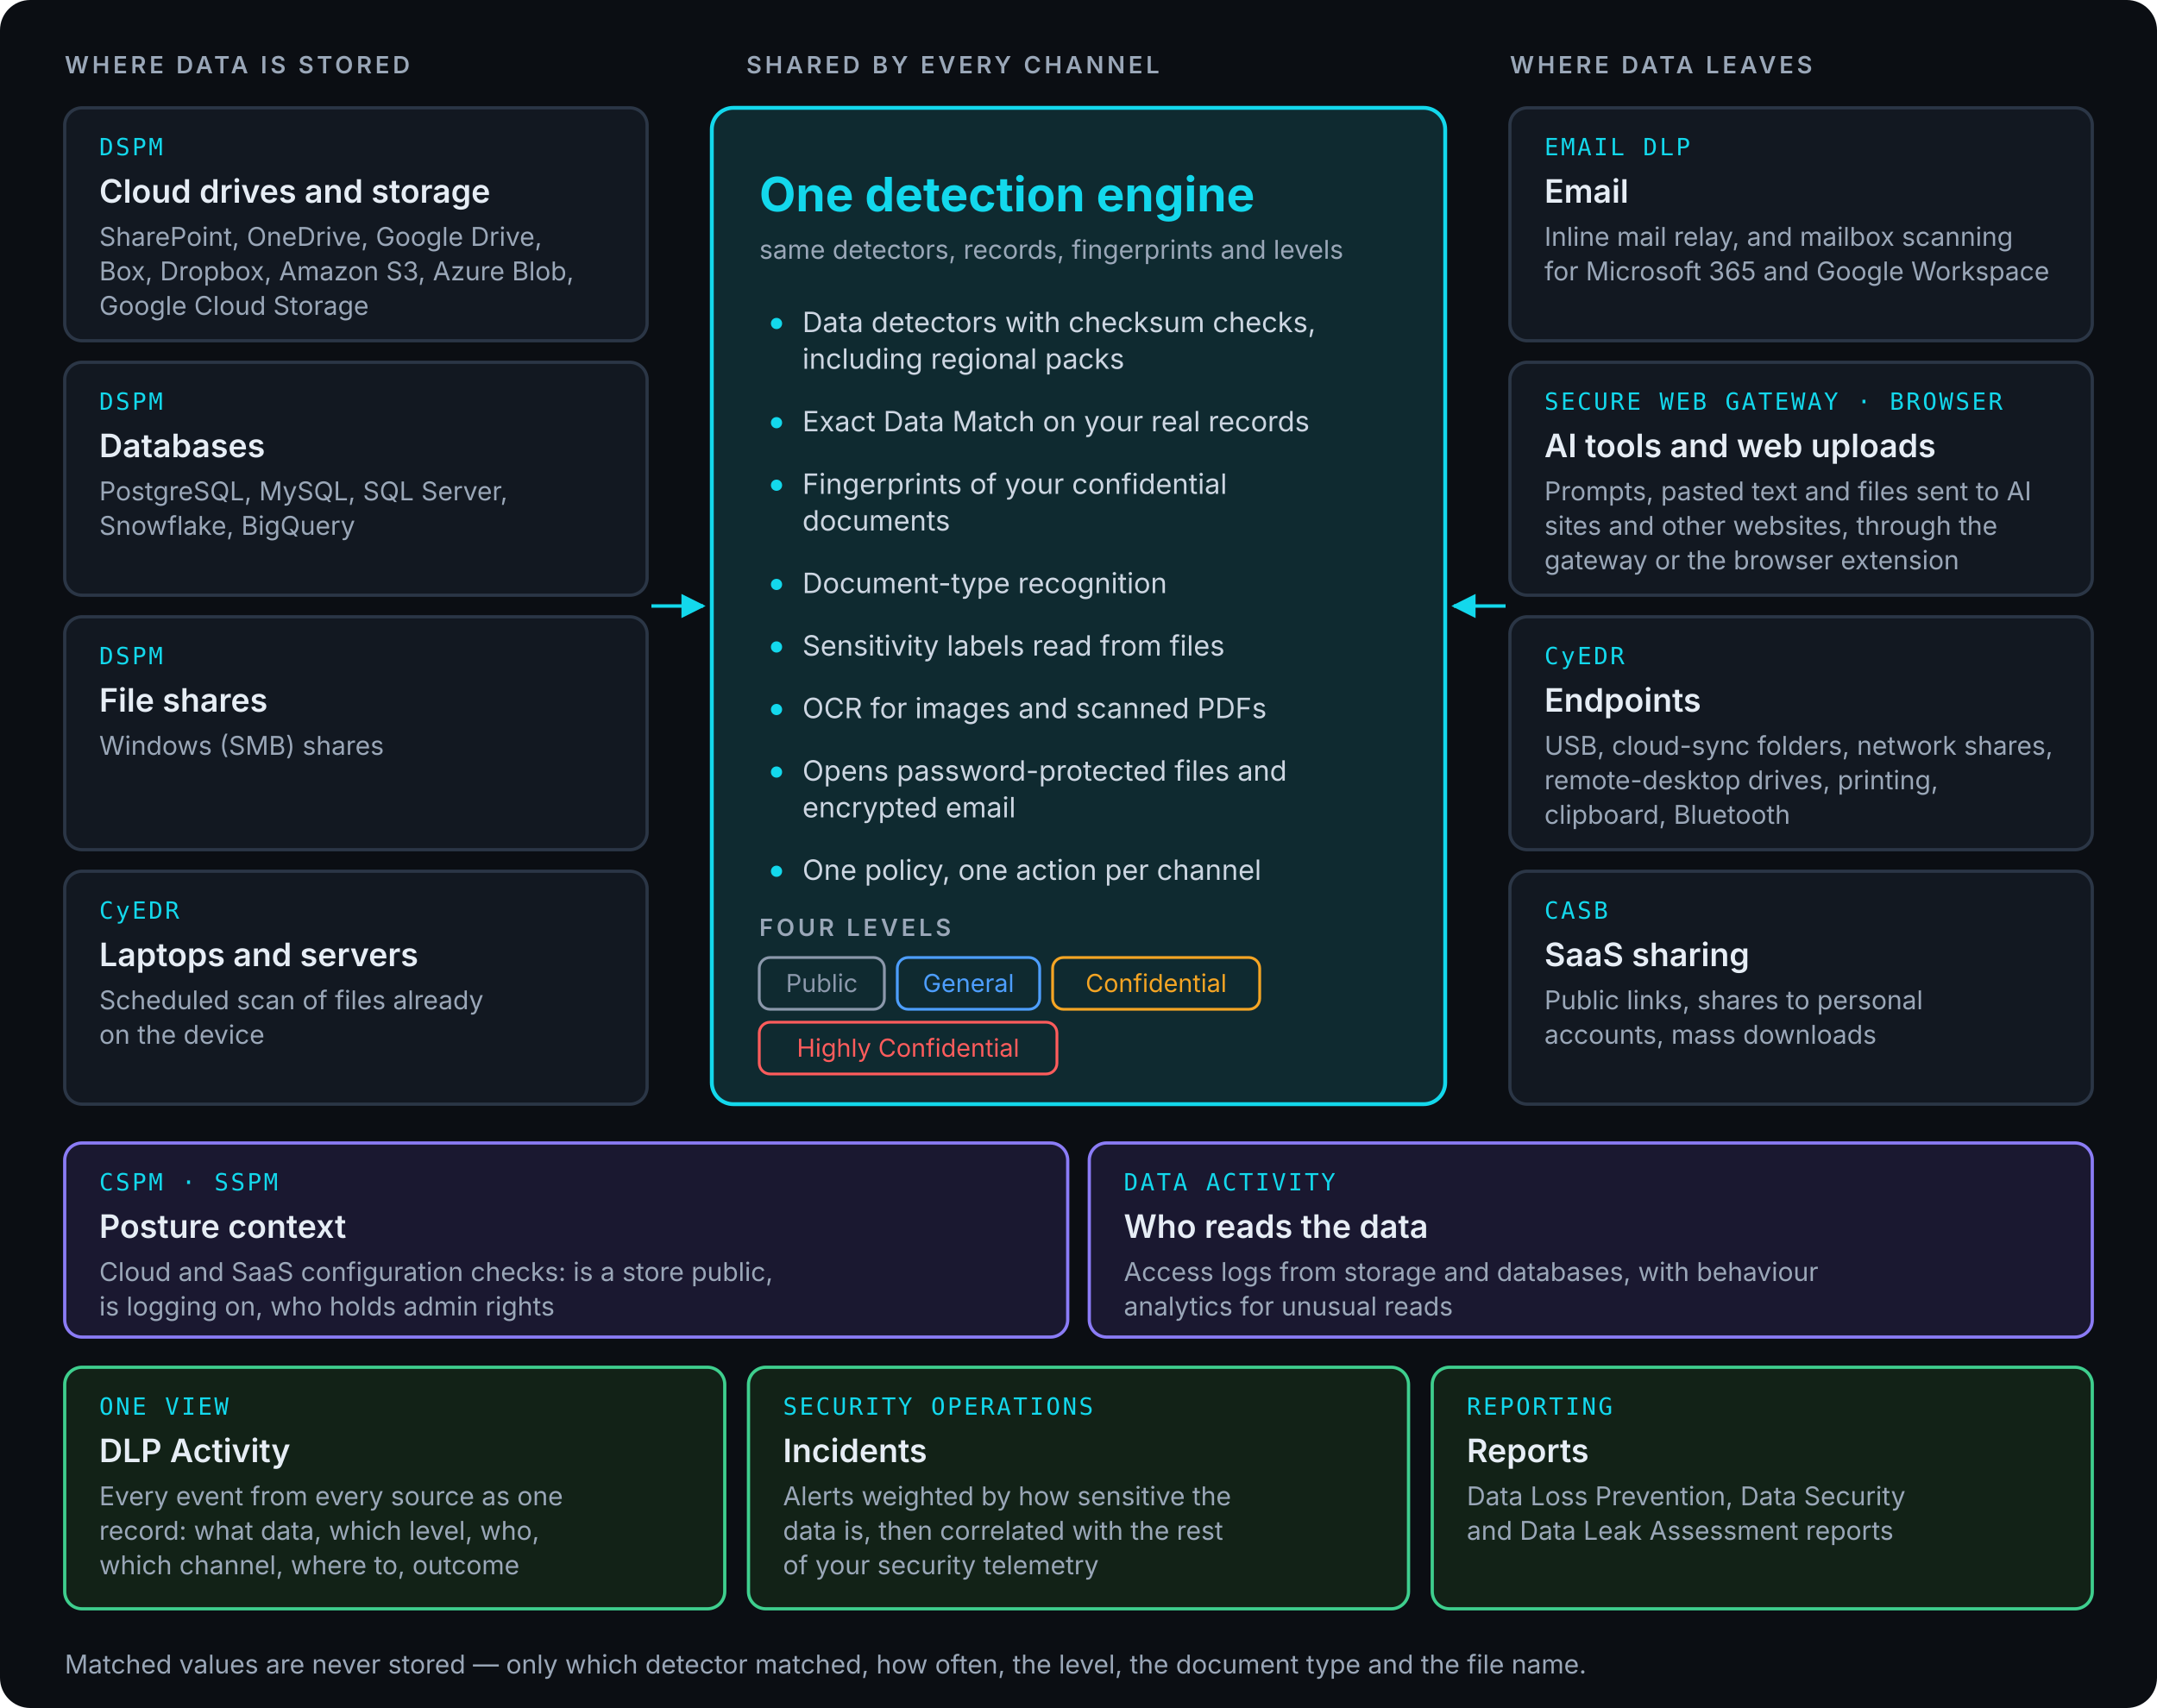
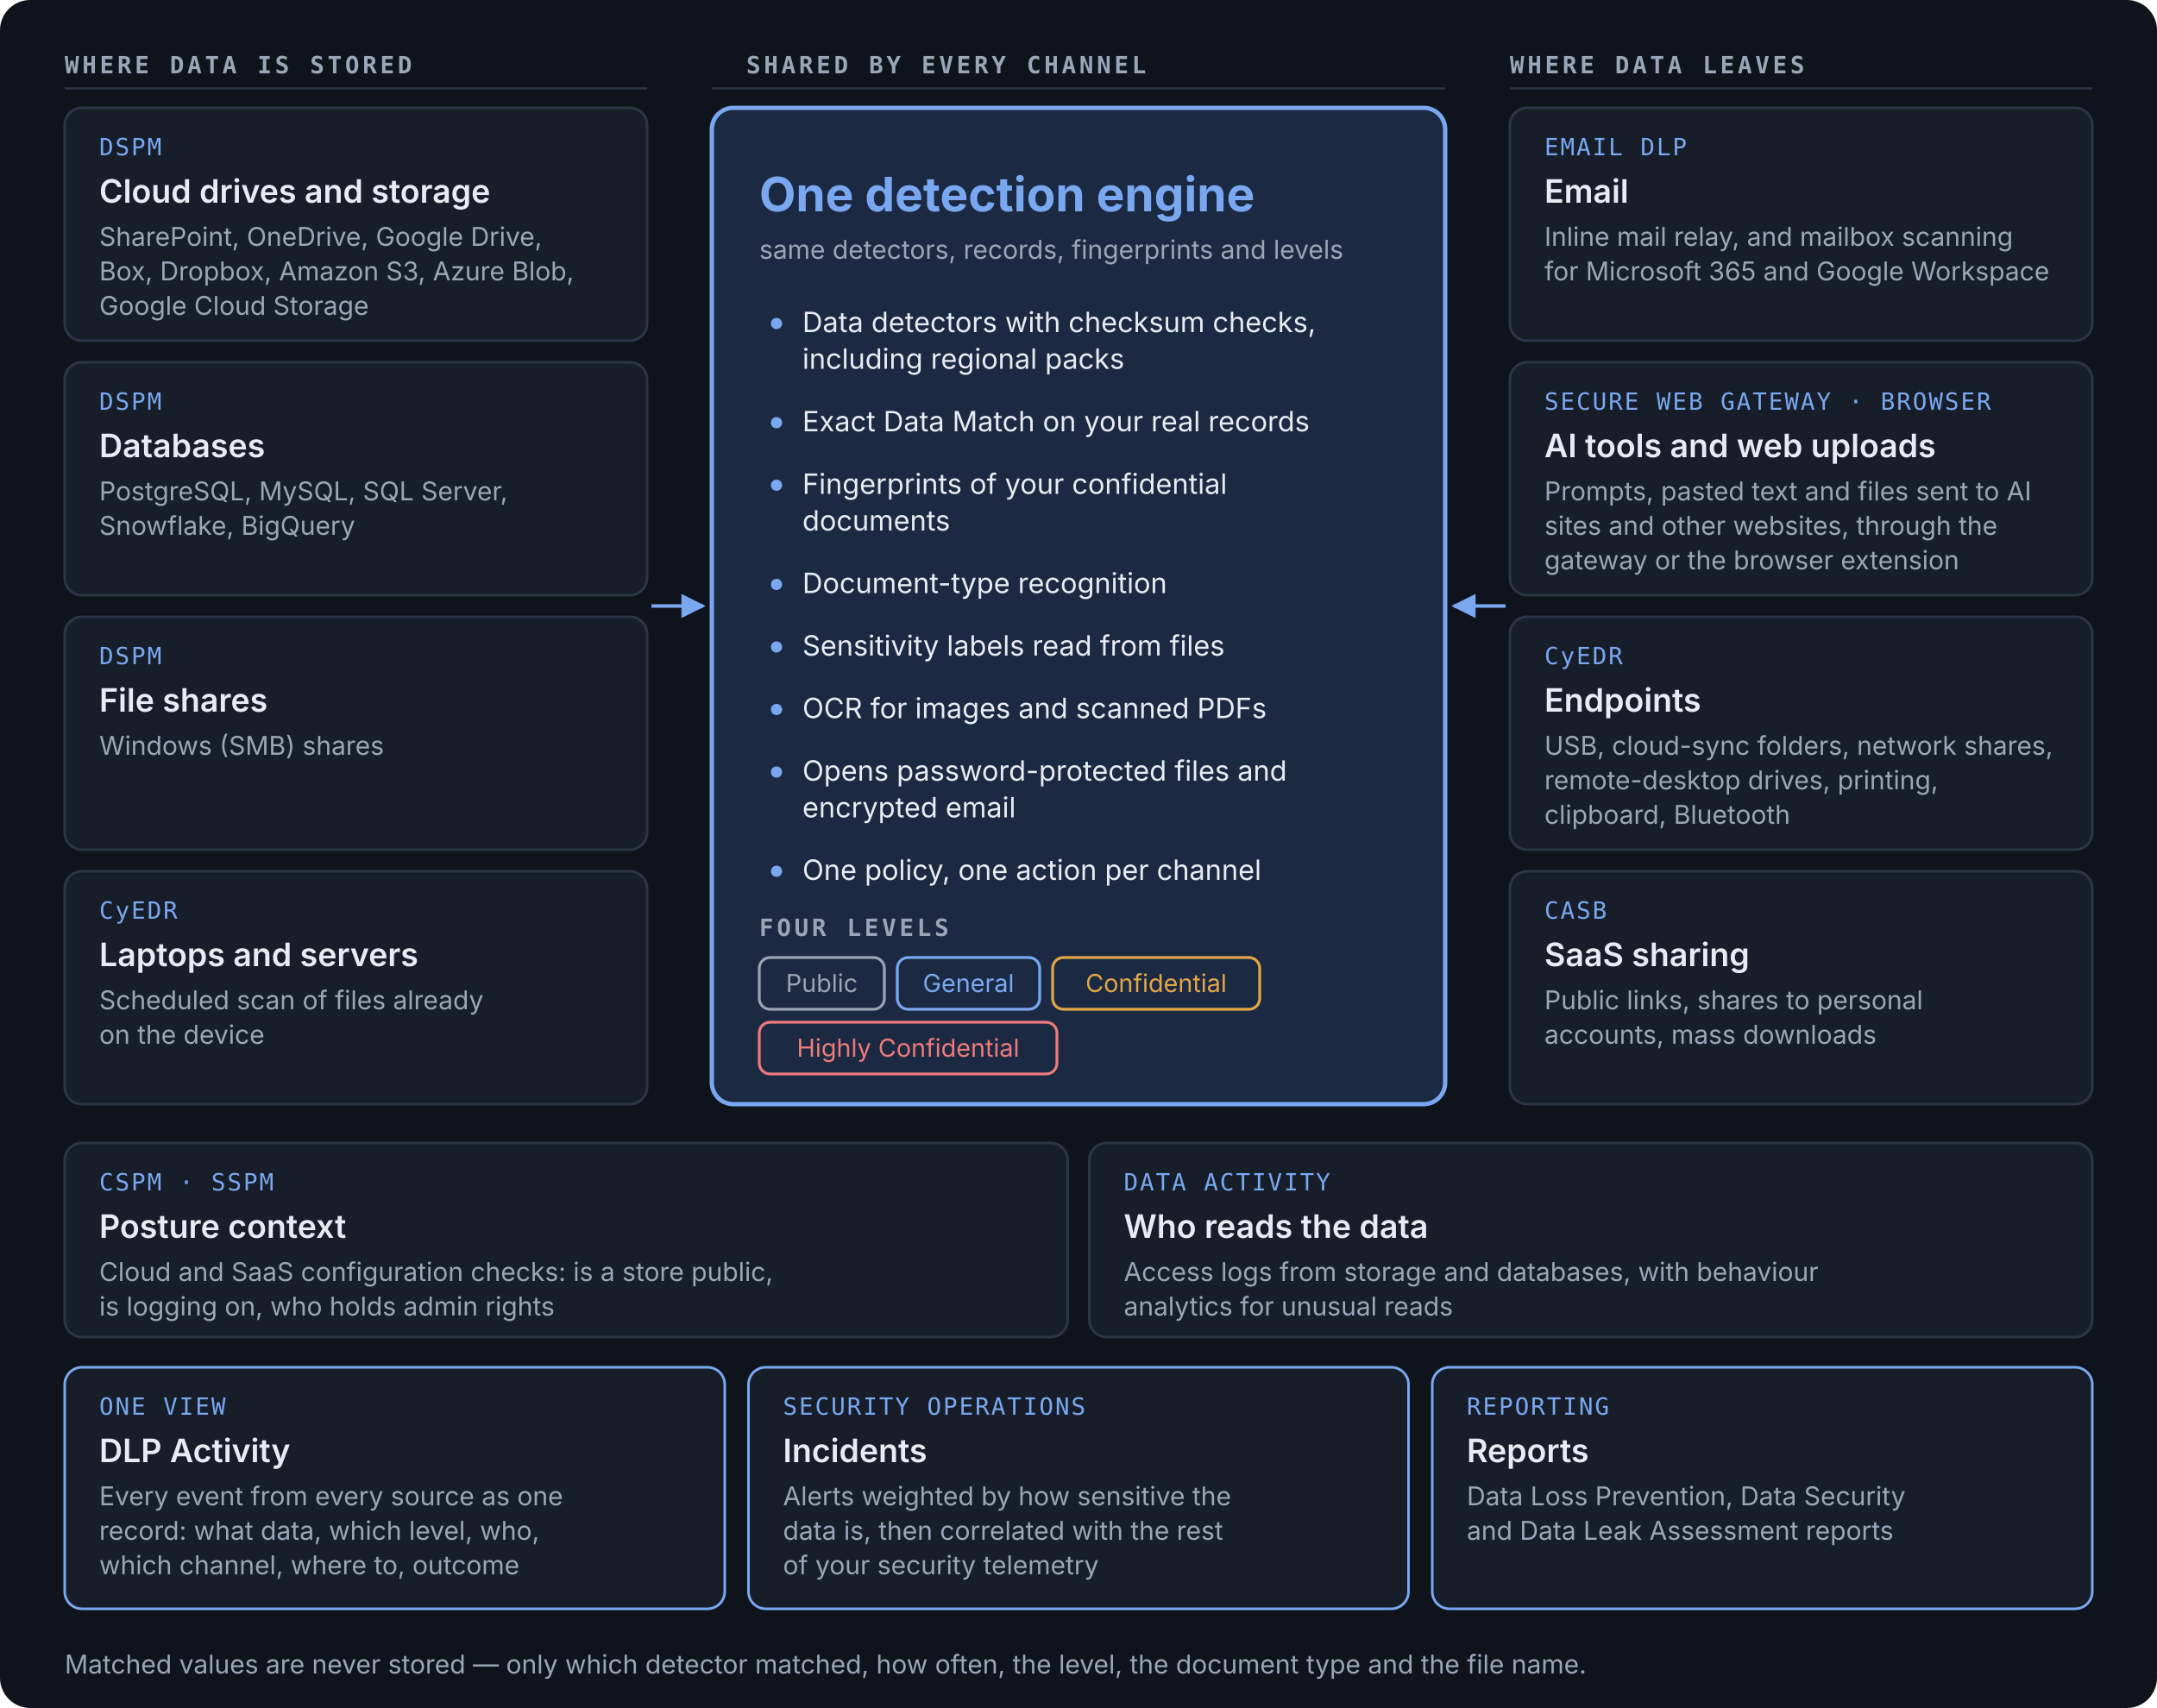
<svg xmlns="http://www.w3.org/2000/svg" viewBox="0 0 1000 792" font-family="Inter, Segoe UI, Helvetica, Arial, sans-serif">
  <defs>
    <marker id="a" viewBox="0 0 10 10" refX="9" refY="5" markerWidth="7" markerHeight="7" orient="auto">
-       <path d="M0 0L10 5L0 10z" fill="#13d8ec" />
+       <path d="M0 0L10 5L0 10z" fill="#7aa8f0" />
    </marker>
    <style>
-       .box{fill:#121821;stroke:#2b3646;stroke-width:1.5}
-       .core{fill:#0f2a30;stroke:#13d8ec;stroke-width:1.8}
-       .out{fill:#122217;stroke:#3ecf8e;stroke-width:1.5}
-       .ctx{fill:#1a1830;stroke:#8b7cf6;stroke-width:1.5}
-       .t{fill:#e6edf5;font-size:15px;font-weight:600}
-       .big{fill:#13d8ec;font-size:22px;font-weight:700}
-       .s{fill:#9aa7b8;font-size:12px}
-       .b{fill:#cdd6e2;font-size:13px}
-       .h{fill:#9aa7b8;font-size:11px;letter-spacing:1.5px;font-weight:600}
-       .tag{fill:#13d8ec;font-size:11px;letter-spacing:1px;font-family:ui-monospace, SFMono-Regular, Menlo, monospace}
-       .l{stroke:#13d8ec;stroke-width:1.6;fill:none}
+       .box{fill:#171e29;stroke:#2b3545;stroke-width:1.2}
+       .core{fill:#1b2a42;stroke:#7aa8f0;stroke-width:2}
+       .out{fill:#171e29;stroke:#7aa8f0;stroke-width:1.2}
+       .ctx{fill:#171e29;stroke:#2b3545;stroke-width:1.2}
+       .t{fill:#e7ecf3;font-size:15px;font-weight:600}
+       .big{fill:#7aa8f0;font-size:22px;font-weight:700}
+       .s{fill:#9aa6b7;font-size:12px}
+       .b{fill:#e7ecf3;font-size:13px}
+       .h{fill:#9aa6b7;font-size:11px;letter-spacing:1.5px;font-weight:600;font-family:ui-monospace, SFMono-Regular, Menlo, monospace}
+       .tag{fill:#7aa8f0;font-size:11px;letter-spacing:0.8px;font-family:ui-monospace, SFMono-Regular, Menlo, monospace}
+       .l{stroke:#7aa8f0;stroke-width:1.6;fill:none}
+       .u{stroke:#2b3545;stroke-width:1}
    </style>
  </defs>
-   <rect width="1000" height="792" rx="14" fill="#0b0e13" />
+   <rect width="1000" height="792" rx="14" fill="#0f141c" />
  <text class="h" x="30" y="34">WHERE DATA IS STORED</text>
  <text class="h" x="346" y="34">SHARED BY EVERY CHANNEL</text>
  <text class="h" x="700" y="34">WHERE DATA LEAVES</text>
+   <path class="u" d="M30 41H300M330 41H670M700 41H970" />
  <rect class="box" x="30" y="50" width="270" height="108" rx="8" />
  <text class="tag" x="46" y="72">DSPM</text>
  <text class="t" x="46" y="94">Cloud drives and storage</text>
  <text class="s" x="46" y="114">SharePoint, OneDrive, Google Drive,</text>
  <text class="s" x="46" y="130">Box, Dropbox, Amazon S3, Azure Blob,</text>
  <text class="s" x="46" y="146">Google Cloud Storage</text>
  <rect class="box" x="30" y="168" width="270" height="108" rx="8" />
  <text class="tag" x="46" y="190">DSPM</text>
  <text class="t" x="46" y="212">Databases</text>
  <text class="s" x="46" y="232">PostgreSQL, MySQL, SQL Server,</text>
  <text class="s" x="46" y="248">Snowflake, BigQuery</text>
  <rect class="box" x="30" y="286" width="270" height="108" rx="8" />
  <text class="tag" x="46" y="308">DSPM</text>
  <text class="t" x="46" y="330">File shares</text>
  <text class="s" x="46" y="350">Windows (SMB) shares</text>
  <rect class="box" x="30" y="404" width="270" height="108" rx="8" />
  <text class="tag" x="46" y="426">CyEDR</text>
  <text class="t" x="46" y="448">Laptops and servers</text>
  <text class="s" x="46" y="468">Scheduled scan of files already</text>
  <text class="s" x="46" y="484">on the device</text>
  <rect class="box" x="700" y="50" width="270" height="108" rx="8" />
  <text class="tag" x="716" y="72">EMAIL DLP</text>
  <text class="t" x="716" y="94">Email</text>
  <text class="s" x="716" y="114">Inline mail relay, and mailbox scanning</text>
  <text class="s" x="716" y="130">for Microsoft 365 and Google Workspace</text>
  <rect class="box" x="700" y="168" width="270" height="108" rx="8" />
  <text class="tag" x="716" y="190">SECURE WEB GATEWAY · BROWSER</text>
  <text class="t" x="716" y="212">AI tools and web uploads</text>
  <text class="s" x="716" y="232">Prompts, pasted text and files sent to AI</text>
  <text class="s" x="716" y="248">sites and other websites, through the</text>
  <text class="s" x="716" y="264">gateway or the browser extension</text>
  <rect class="box" x="700" y="286" width="270" height="108" rx="8" />
  <text class="tag" x="716" y="308">CyEDR</text>
  <text class="t" x="716" y="330">Endpoints</text>
  <text class="s" x="716" y="350">USB, cloud-sync folders, network shares,</text>
  <text class="s" x="716" y="366">remote-desktop drives, printing,</text>
  <text class="s" x="716" y="382">clipboard, Bluetooth</text>
  <rect class="box" x="700" y="404" width="270" height="108" rx="8" />
  <text class="tag" x="716" y="426">CASB</text>
  <text class="t" x="716" y="448">SaaS sharing</text>
  <text class="s" x="716" y="468">Public links, shares to personal</text>
  <text class="s" x="716" y="484">accounts, mass downloads</text>
  <rect class="core" x="330" y="50" width="340" height="462" rx="10" />
  <text class="big" x="352" y="98">One detection engine</text>
  <text class="s" x="352" y="120">same detectors, records, fingerprints and levels</text>
-   <circle cx="360" cy="150" r="2.6" fill="#13d8ec" />
+   <circle cx="360" cy="150" r="2.6" fill="#7aa8f0" />
  <text class="b" x="372" y="154">Data detectors with checksum checks,</text>
  <text class="b" x="372" y="171">including regional packs</text>
-   <circle cx="360" cy="196" r="2.6" fill="#13d8ec" />
+   <circle cx="360" cy="196" r="2.6" fill="#7aa8f0" />
  <text class="b" x="372" y="200">Exact Data Match on your real records</text>
-   <circle cx="360" cy="225" r="2.6" fill="#13d8ec" />
+   <circle cx="360" cy="225" r="2.6" fill="#7aa8f0" />
  <text class="b" x="372" y="229">Fingerprints of your confidential</text>
  <text class="b" x="372" y="246">documents</text>
-   <circle cx="360" cy="271" r="2.6" fill="#13d8ec" />
+   <circle cx="360" cy="271" r="2.6" fill="#7aa8f0" />
  <text class="b" x="372" y="275">Document-type recognition</text>
-   <circle cx="360" cy="300" r="2.6" fill="#13d8ec" />
+   <circle cx="360" cy="300" r="2.6" fill="#7aa8f0" />
  <text class="b" x="372" y="304">Sensitivity labels read from files</text>
-   <circle cx="360" cy="329" r="2.6" fill="#13d8ec" />
+   <circle cx="360" cy="329" r="2.6" fill="#7aa8f0" />
  <text class="b" x="372" y="333">OCR for images and scanned PDFs</text>
-   <circle cx="360" cy="358" r="2.6" fill="#13d8ec" />
+   <circle cx="360" cy="358" r="2.6" fill="#7aa8f0" />
  <text class="b" x="372" y="362">Opens password-protected files and</text>
  <text class="b" x="372" y="379">encrypted email</text>
-   <circle cx="360" cy="404" r="2.6" fill="#13d8ec" />
+   <circle cx="360" cy="404" r="2.6" fill="#7aa8f0" />
  <text class="b" x="372" y="408">One policy, one action per channel</text>
  <text class="h" x="352" y="434">FOUR LEVELS</text>
-   <rect x="352" y="444" width="58" height="24" rx="5" fill="none" stroke="#8b98ab" stroke-width="1.3" />
-   <text x="381.0" y="460" text-anchor="middle" font-size="11.5" fill="#8b98ab">Public</text>
-   <rect x="416" y="444" width="66" height="24" rx="5" fill="none" stroke="#4d9eff" stroke-width="1.3" />
-   <text x="449.0" y="460" text-anchor="middle" font-size="11.5" fill="#4d9eff">General</text>
-   <rect x="488" y="444" width="96" height="24" rx="5" fill="none" stroke="#f5a524" stroke-width="1.3" />
-   <text x="536.0" y="460" text-anchor="middle" font-size="11.5" fill="#f5a524">Confidential</text>
-   <rect x="352" y="474" width="138" height="24" rx="5" fill="none" stroke="#ff5c5c" stroke-width="1.3" />
-   <text x="421.0" y="490" text-anchor="middle" font-size="11.5" fill="#ff5c5c">Highly Confidential</text>
+   <rect x="352" y="444" width="58" height="24" rx="5" fill="none" stroke="#9aa4b2" stroke-width="1.3" />
+   <text x="381.0" y="460" text-anchor="middle" font-size="11.5" fill="#9aa4b2">Public</text>
+   <rect x="416" y="444" width="66" height="24" rx="5" fill="none" stroke="#7aa8f0" stroke-width="1.3" />
+   <text x="449.0" y="460" text-anchor="middle" font-size="11.5" fill="#7aa8f0">General</text>
+   <rect x="488" y="444" width="96" height="24" rx="5" fill="none" stroke="#e2a646" stroke-width="1.3" />
+   <text x="536.0" y="460" text-anchor="middle" font-size="11.5" fill="#e2a646">Confidential</text>
+   <rect x="352" y="474" width="138" height="24" rx="5" fill="none" stroke="#ef7a7a" stroke-width="1.3" />
+   <text x="421.0" y="490" text-anchor="middle" font-size="11.5" fill="#ef7a7a">Highly Confidential</text>
  <path class="l" d="M302 281H326" marker-end="url(#a)" />
  <path class="l" d="M698 281H674" marker-end="url(#a)" />
  <rect class="ctx" x="30" y="530" width="465" height="90" rx="8" />
  <text class="tag" x="46" y="552">CSPM · SSPM</text>
  <text class="t" x="46" y="574">Posture context</text>
  <text class="s" x="46" y="594">Cloud and SaaS configuration checks: is a store public,</text>
  <text class="s" x="46" y="610">is logging on, who holds admin rights</text>
  <rect class="ctx" x="505" y="530" width="465" height="90" rx="8" />
  <text class="tag" x="521" y="552">DATA ACTIVITY</text>
  <text class="t" x="521" y="574">Who reads the data</text>
  <text class="s" x="521" y="594">Access logs from storage and databases, with behaviour</text>
  <text class="s" x="521" y="610">analytics for unusual reads</text>
  <rect class="out" x="30" y="634" width="306" height="112" rx="8" />
  <text class="tag" x="46" y="656">ONE VIEW</text>
  <text class="t" x="46" y="678">DLP Activity</text>
  <text class="s" x="46" y="698">Every event from every source as one</text>
  <text class="s" x="46" y="714">record: what data, which level, who,</text>
  <text class="s" x="46" y="730">which channel, where to, outcome</text>
  <rect class="out" x="347" y="634" width="306" height="112" rx="8" />
  <text class="tag" x="363" y="656">SECURITY OPERATIONS</text>
  <text class="t" x="363" y="678">Incidents</text>
  <text class="s" x="363" y="698">Alerts weighted by how sensitive the</text>
  <text class="s" x="363" y="714">data is, then correlated with the rest</text>
  <text class="s" x="363" y="730">of your security telemetry</text>
  <rect class="out" x="664" y="634" width="306" height="112" rx="8" />
  <text class="tag" x="680" y="656">REPORTING</text>
  <text class="t" x="680" y="678">Reports</text>
  <text class="s" x="680" y="698">Data Loss Prevention, Data Security</text>
  <text class="s" x="680" y="714">and Data Leak Assessment reports</text>
  <text class="s" x="30" y="776">Matched values are never stored — only which detector matched, how often, the level, the document type and the file name.</text>
</svg>
